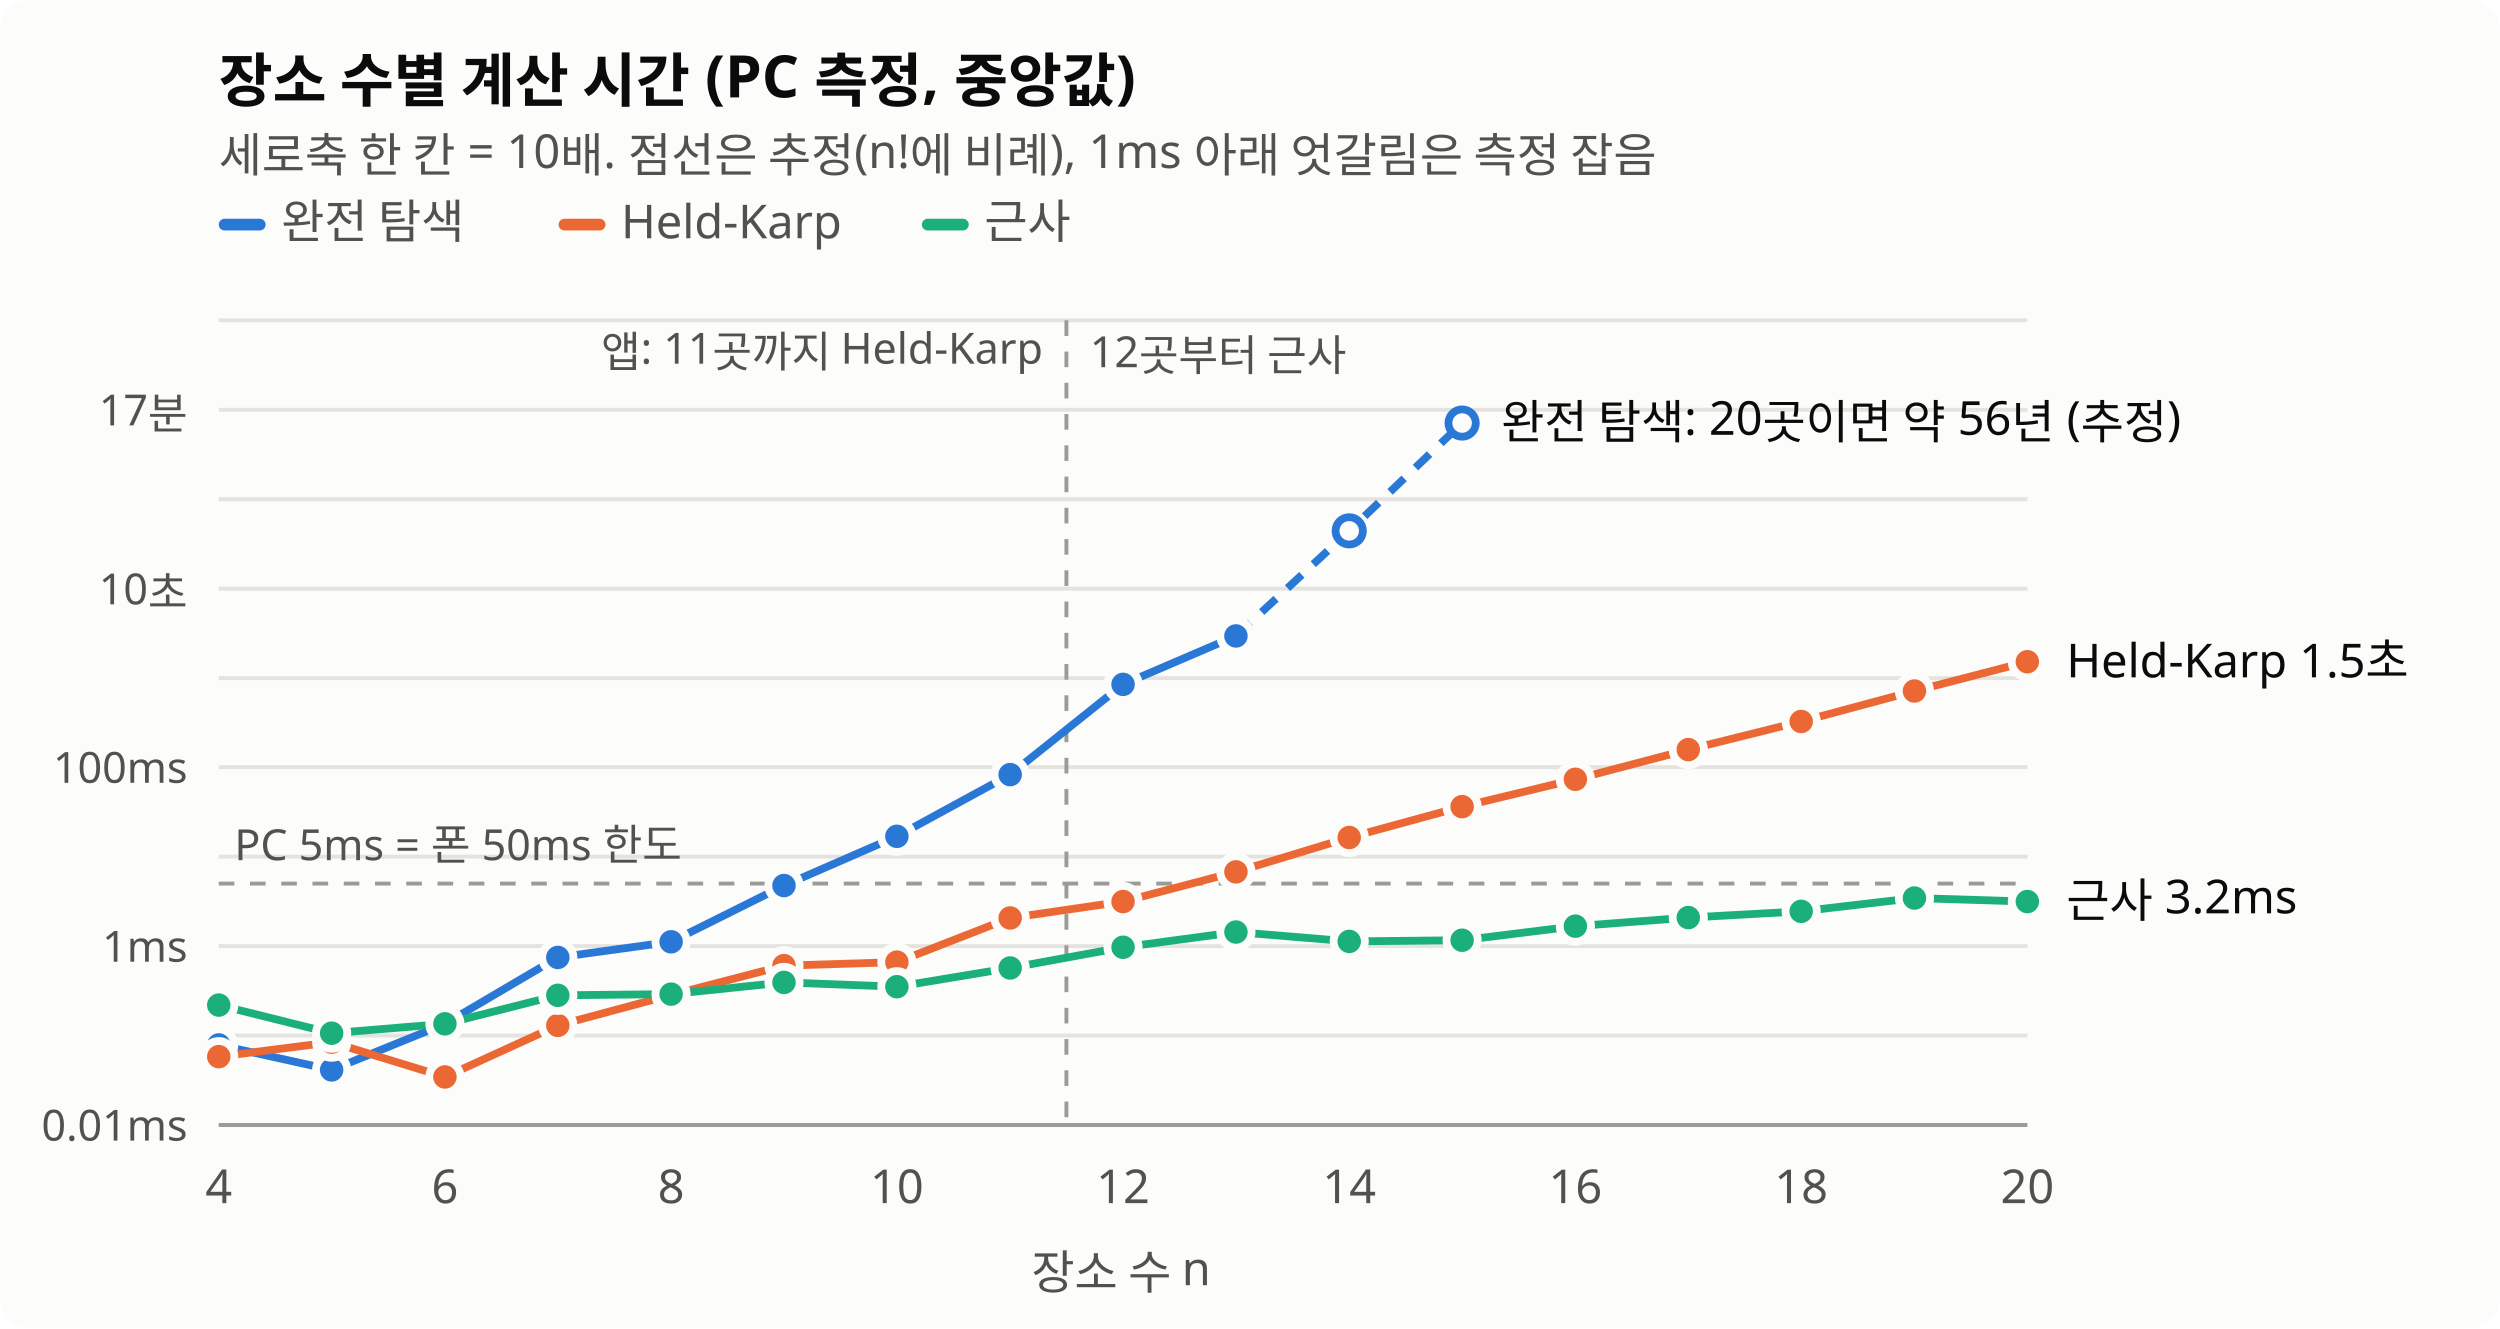
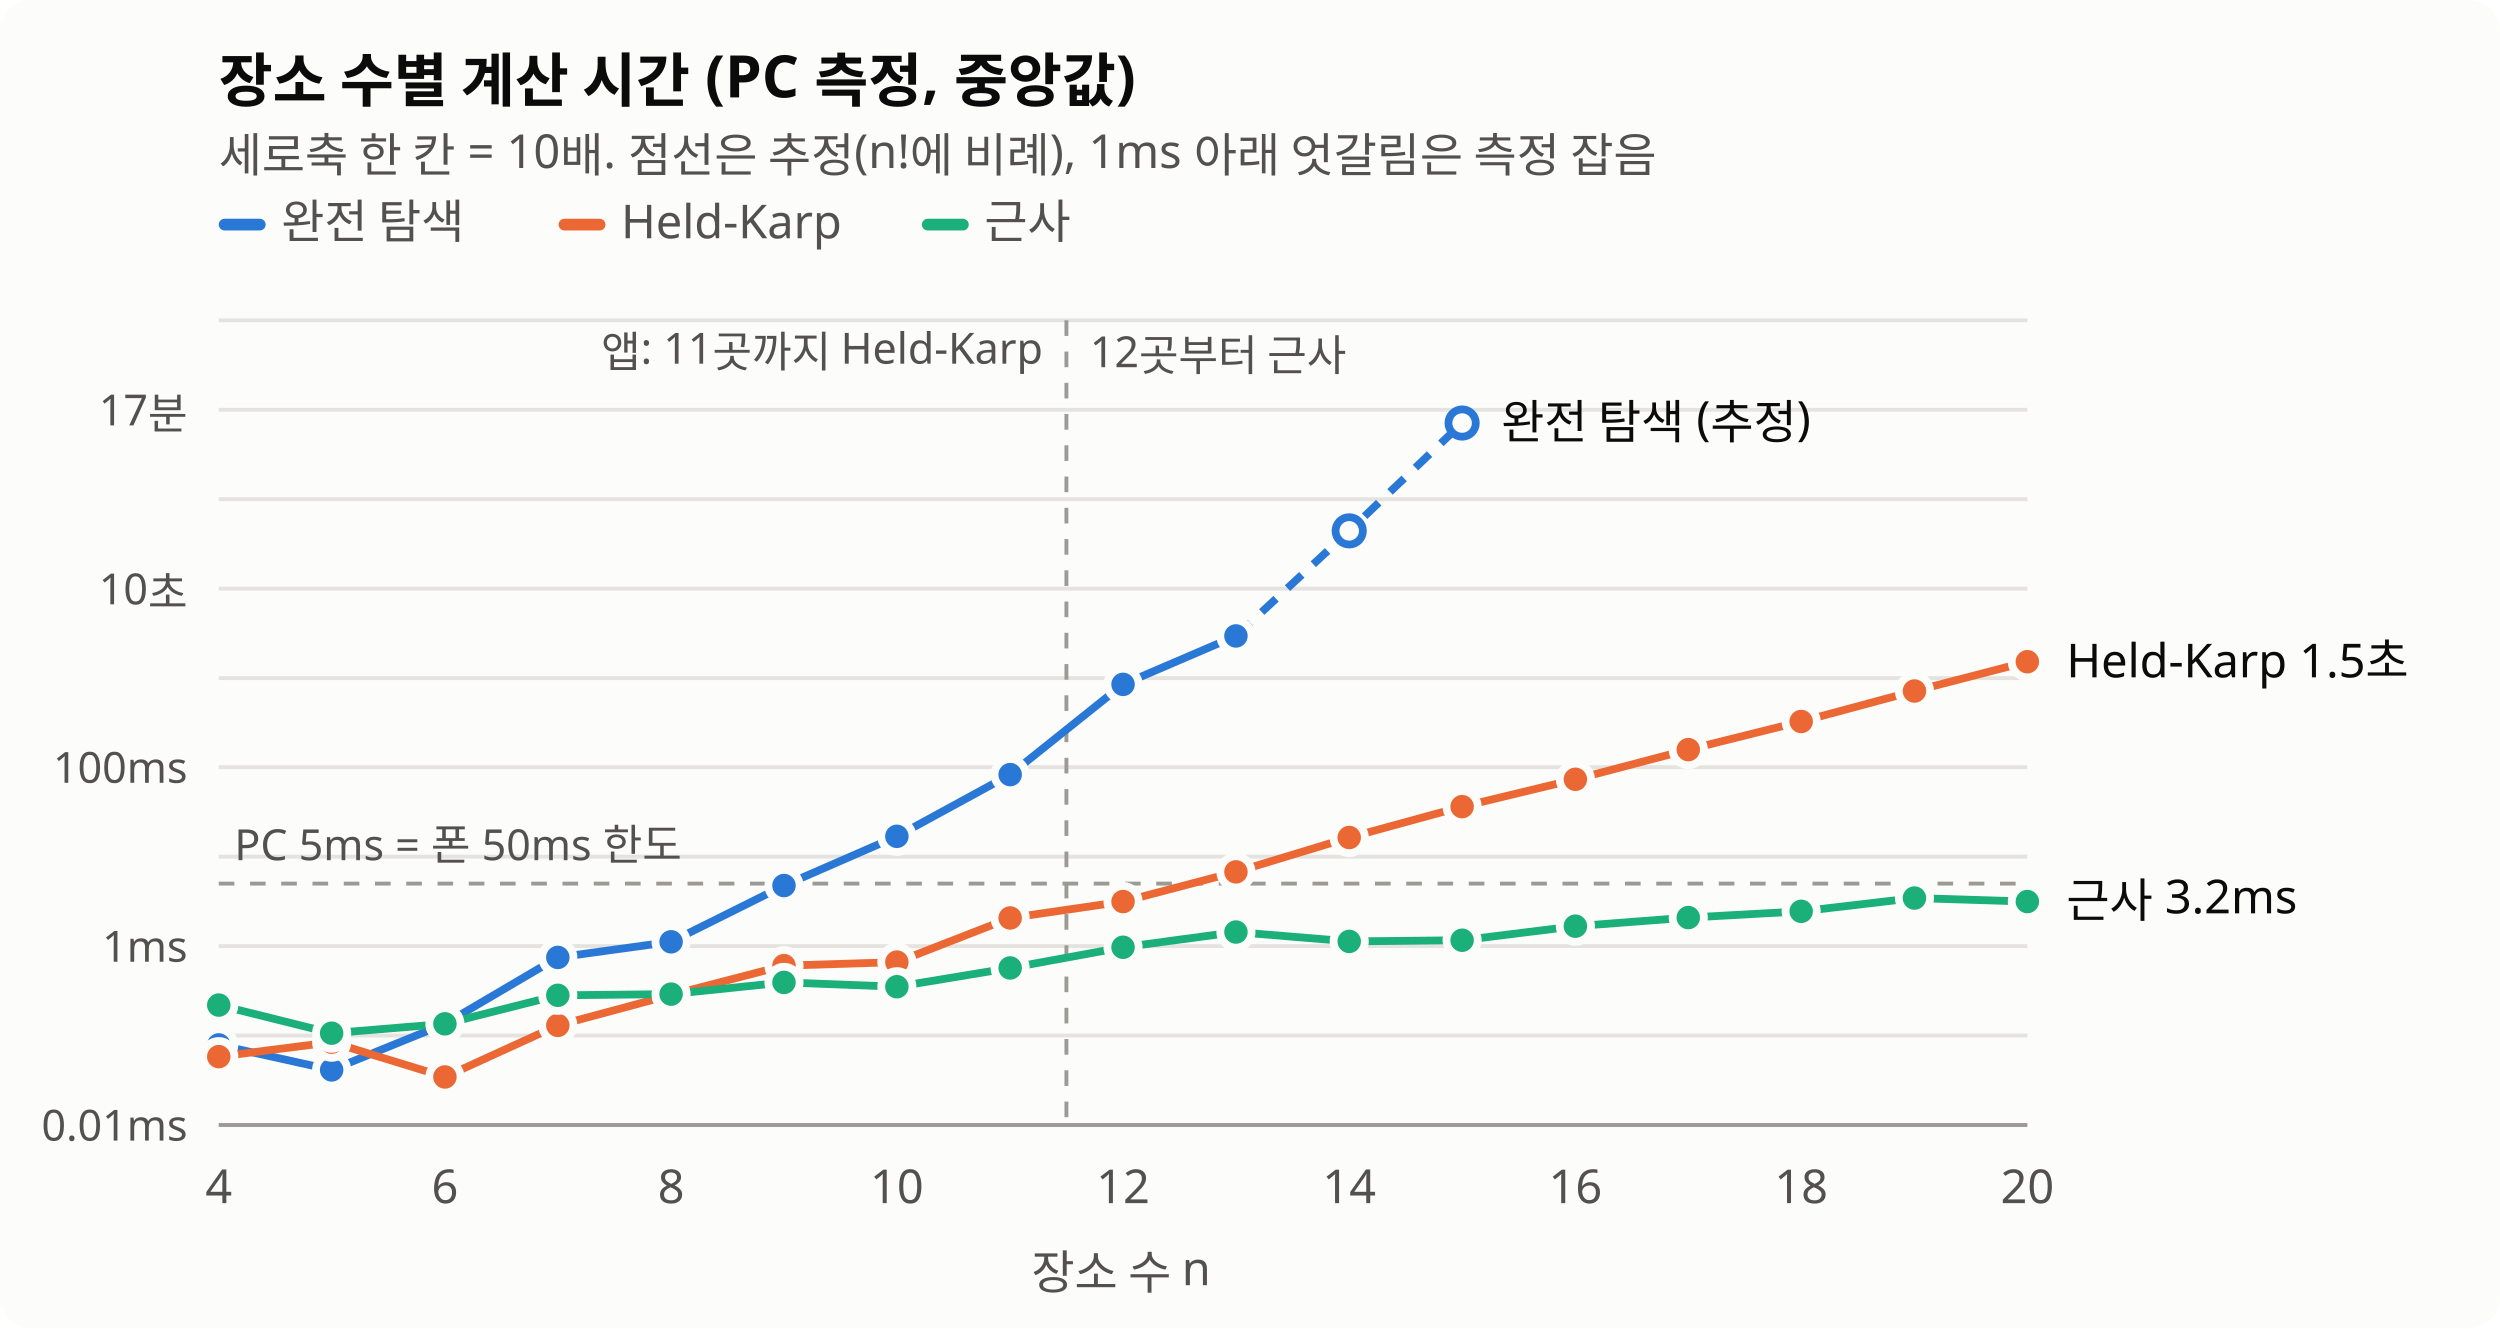
<svg xmlns="http://www.w3.org/2000/svg" viewBox="0 0 640 340" width="640" height="340" role="img" aria-label="장소 수별 계산 시간 (PC 측정, 중앙값)">
  <style>
.bg{fill:#fcfcfb}.t1{fill:#0b0b0b}.t2{fill:#52514e}.grid{stroke:#e4e3df}.axis{stroke:#9b9a95}
.l0{stroke:#2a78d6}.m0{fill:#2a78d6}.l1{stroke:#eb6834}.m1{fill:#eb6834}.l2{stroke:#1baf7a}.m2{fill:#1baf7a}.ring{stroke:#fcfcfb}
@media (prefers-color-scheme: dark){.bg{fill:#1a1a19}.t1{fill:#f0efec}.t2{fill:#c3c2b7}.grid{stroke:#383835}.axis{stroke:#6f6e69}
.l0{stroke:#3987e5}.m0{fill:#3987e5}.l1{stroke:#d95926}.m1{fill:#d95926}.l2{stroke:#199e70}.m2{fill:#199e70}.ring{stroke:#1a1a19}}
text{font-family:Pretendard,'Apple SD Gothic Neo','Malgun Gothic','Noto Sans KR',sans-serif}
</style>
  <rect class="bg" width="640" height="340" rx="8" />
  <text class="t1" x="56" y="26" font-size="15" font-weight="600">장소 수별 계산 시간 (PC 측정, 중앙값)</text>
  <text class="t2" x="56" y="44" font-size="12">세로축 한 칸 = 10배. 점선은 추정(n!에 비례), 1ms 아래 엇갈림은 측정 잡음</text>
  <rect class="m0" x="56.0" y="56" width="12" height="3" rx="1.5" />
  <text class="t2" x="72.0" y="61" font-size="12">완전 탐색</text>
  <rect class="m1" x="143.0" y="56" width="12" height="3" rx="1.5" />
  <text class="t2" x="159.0" y="61" font-size="12">Held-Karp</text>
  <rect class="m2" x="236.0" y="56" width="12" height="3" rx="1.5" />
  <text class="t2" x="252.0" y="61" font-size="12">근사</text>
  <line class="grid" x1="56" x2="519" y1="288.0" y2="288.0" stroke-width="1" />
  <text class="t2" x="48" y="292.0" font-size="11" text-anchor="end">0.01ms</text>
  <line class="grid" x1="56" x2="519" y1="265.1" y2="265.1" stroke-width="1" />
  <line class="grid" x1="56" x2="519" y1="242.2" y2="242.2" stroke-width="1" />
  <text class="t2" x="48" y="246.2" font-size="11" text-anchor="end">1ms</text>
  <line class="grid" x1="56" x2="519" y1="219.3" y2="219.3" stroke-width="1" />
  <line class="grid" x1="56" x2="519" y1="196.4" y2="196.4" stroke-width="1" />
  <text class="t2" x="48" y="200.4" font-size="11" text-anchor="end">100ms</text>
  <line class="grid" x1="56" x2="519" y1="173.6" y2="173.6" stroke-width="1" />
  <line class="grid" x1="56" x2="519" y1="150.7" y2="150.7" stroke-width="1" />
  <text class="t2" x="48" y="154.7" font-size="11" text-anchor="end">10초</text>
  <line class="grid" x1="56" x2="519" y1="127.8" y2="127.8" stroke-width="1" />
  <line class="grid" x1="56" x2="519" y1="104.9" y2="104.9" stroke-width="1" />
  <text class="t2" x="48" y="108.9" font-size="11" text-anchor="end">17분</text>
  <line class="grid" x1="56" x2="519" y1="82.0" y2="82.0" stroke-width="1" />
  <line class="axis" x1="56" x2="519" y1="288.0" y2="288.0" stroke-width="1" />
  <text class="t2" x="48" y="72" font-size="11" text-anchor="end" />
  <line class="axis" x1="56" x2="519" y1="226.2" y2="226.2" stroke-width="1" stroke-dasharray="4 4" />
  <text class="t2" x="60" y="220.2" font-size="11">PC 5ms = 폰 50ms 한도</text>
  <line class="axis" x1="273.0" x2="273.0" y1="82" y2="288.0" stroke-width="1" stroke-dasharray="4 4" />
  <text class="t2" x="267.0" y="94" font-size="11" text-anchor="end">앱: 11곳까지 Held-Karp</text>
  <text class="t2" x="279.0" y="94" font-size="11">12곳부터 근사</text>
  <text class="t2" x="56.0" y="308" font-size="12" text-anchor="middle">4</text>
  <text class="t2" x="113.9" y="308" font-size="12" text-anchor="middle">6</text>
  <text class="t2" x="171.8" y="308" font-size="12" text-anchor="middle">8</text>
  <text class="t2" x="229.6" y="308" font-size="12" text-anchor="middle">10</text>
  <text class="t2" x="287.5" y="308" font-size="12" text-anchor="middle">12</text>
  <text class="t2" x="345.4" y="308" font-size="12" text-anchor="middle">14</text>
  <text class="t2" x="403.3" y="308" font-size="12" text-anchor="middle">16</text>
  <text class="t2" x="461.1" y="308" font-size="12" text-anchor="middle">18</text>
  <text class="t2" x="519.0" y="308" font-size="12" text-anchor="middle">20</text>
  <text class="t2" x="287" y="330" font-size="12" text-anchor="middle">장소 수 n</text>
  <polyline class="l0" points="56.0,267.5 84.9,273.9 113.9,262.1 142.8,245.1 171.8,241.1 200.7,226.7 229.6,214.1 258.6,198.3 287.5,175.2 316.4,162.8" fill="none" stroke-width="2" stroke-linejoin="round" stroke-linecap="round" />
  <polyline class="l0" points="316.4,162.8 345.4,135.9 374.3,108.3" fill="none" stroke-width="2" stroke-dasharray="5 4" stroke-linejoin="round" />
  <circle class="m0 ring" cx="56.0" cy="267.5" r="4" stroke-width="2" />
  <circle class="m0 ring" cx="84.9" cy="273.9" r="4" stroke-width="2" />
  <circle class="m0 ring" cx="113.9" cy="262.1" r="4" stroke-width="2" />
  <circle class="m0 ring" cx="142.8" cy="245.1" r="4" stroke-width="2" />
  <circle class="m0 ring" cx="171.8" cy="241.1" r="4" stroke-width="2" />
  <circle class="m0 ring" cx="200.7" cy="226.7" r="4" stroke-width="2" />
  <circle class="m0 ring" cx="229.6" cy="214.1" r="4" stroke-width="2" />
  <circle class="m0 ring" cx="258.6" cy="198.3" r="4" stroke-width="2" />
  <circle class="m0 ring" cx="287.5" cy="175.2" r="4" stroke-width="2" />
  <circle class="m0 ring" cx="316.4" cy="162.8" r="4" stroke-width="2" />
  <circle class="bg l0" cx="345.4" cy="135.9" r="3.5" stroke-width="2" />
  <circle class="bg l0" cx="374.3" cy="108.3" r="3.5" stroke-width="2" />
-   <text class="t1" x="384.3" y="112.3" font-size="12">완전 탐색: 20곳이면 약 56년 (추정)</text>
+   <text class="t1" x="384.3" y="112.3" font-size="12">완전 탐색 (추정)</text>
  <polyline class="l1" points="56.0,270.5 84.9,266.8 113.9,275.7 142.8,262.5 171.8,254.7 200.7,247.2 229.6,246.3 258.6,235.0 287.5,230.8 316.4,223.2 345.4,214.4 374.3,206.5 403.3,199.5 432.2,191.9 461.1,184.7 490.1,176.9 519.0,169.4" fill="none" stroke-width="2" stroke-linejoin="round" stroke-linecap="round" />
  <circle class="m1 ring" cx="56.0" cy="270.5" r="4" stroke-width="2" />
  <circle class="m1 ring" cx="84.9" cy="266.8" r="4" stroke-width="2" />
  <circle class="m1 ring" cx="113.9" cy="275.7" r="4" stroke-width="2" />
  <circle class="m1 ring" cx="142.8" cy="262.5" r="4" stroke-width="2" />
  <circle class="m1 ring" cx="171.8" cy="254.7" r="4" stroke-width="2" />
  <circle class="m1 ring" cx="200.7" cy="247.2" r="4" stroke-width="2" />
  <circle class="m1 ring" cx="229.6" cy="246.3" r="4" stroke-width="2" />
  <circle class="m1 ring" cx="258.6" cy="235.0" r="4" stroke-width="2" />
  <circle class="m1 ring" cx="287.5" cy="230.8" r="4" stroke-width="2" />
  <circle class="m1 ring" cx="316.4" cy="223.2" r="4" stroke-width="2" />
  <circle class="m1 ring" cx="345.4" cy="214.4" r="4" stroke-width="2" />
  <circle class="m1 ring" cx="374.3" cy="206.5" r="4" stroke-width="2" />
  <circle class="m1 ring" cx="403.3" cy="199.5" r="4" stroke-width="2" />
  <circle class="m1 ring" cx="432.2" cy="191.9" r="4" stroke-width="2" />
  <circle class="m1 ring" cx="461.1" cy="184.7" r="4" stroke-width="2" />
  <circle class="m1 ring" cx="490.1" cy="176.9" r="4" stroke-width="2" />
  <circle class="m1 ring" cx="519.0" cy="169.4" r="4" stroke-width="2" />
  <text class="t1" x="529.0" y="173.4" font-size="12">Held-Karp 1.5초</text>
  <polyline class="l2" points="56.0,257.3 84.9,264.5 113.9,262.1 142.8,254.8 171.8,254.5 200.7,251.5 229.6,252.6 258.6,247.8 287.5,242.5 316.4,238.6 345.4,241.0 374.3,240.7 403.3,237.1 432.2,234.9 461.1,233.3 490.1,229.9 519.0,230.8" fill="none" stroke-width="2" stroke-linejoin="round" stroke-linecap="round" />
  <circle class="m2 ring" cx="56.0" cy="257.3" r="4" stroke-width="2" />
  <circle class="m2 ring" cx="84.9" cy="264.5" r="4" stroke-width="2" />
  <circle class="m2 ring" cx="113.9" cy="262.1" r="4" stroke-width="2" />
  <circle class="m2 ring" cx="142.8" cy="254.8" r="4" stroke-width="2" />
  <circle class="m2 ring" cx="171.8" cy="254.5" r="4" stroke-width="2" />
  <circle class="m2 ring" cx="200.7" cy="251.5" r="4" stroke-width="2" />
  <circle class="m2 ring" cx="229.6" cy="252.6" r="4" stroke-width="2" />
  <circle class="m2 ring" cx="258.6" cy="247.8" r="4" stroke-width="2" />
  <circle class="m2 ring" cx="287.5" cy="242.5" r="4" stroke-width="2" />
  <circle class="m2 ring" cx="316.4" cy="238.6" r="4" stroke-width="2" />
  <circle class="m2 ring" cx="345.4" cy="241.0" r="4" stroke-width="2" />
  <circle class="m2 ring" cx="374.3" cy="240.7" r="4" stroke-width="2" />
  <circle class="m2 ring" cx="403.3" cy="237.1" r="4" stroke-width="2" />
  <circle class="m2 ring" cx="432.2" cy="234.9" r="4" stroke-width="2" />
  <circle class="m2 ring" cx="461.1" cy="233.3" r="4" stroke-width="2" />
  <circle class="m2 ring" cx="490.1" cy="229.9" r="4" stroke-width="2" />
  <circle class="m2 ring" cx="519.0" cy="230.8" r="4" stroke-width="2" />
  <text class="t1" x="529.0" y="234.8" font-size="12">근사 3.2ms</text>
</svg>
